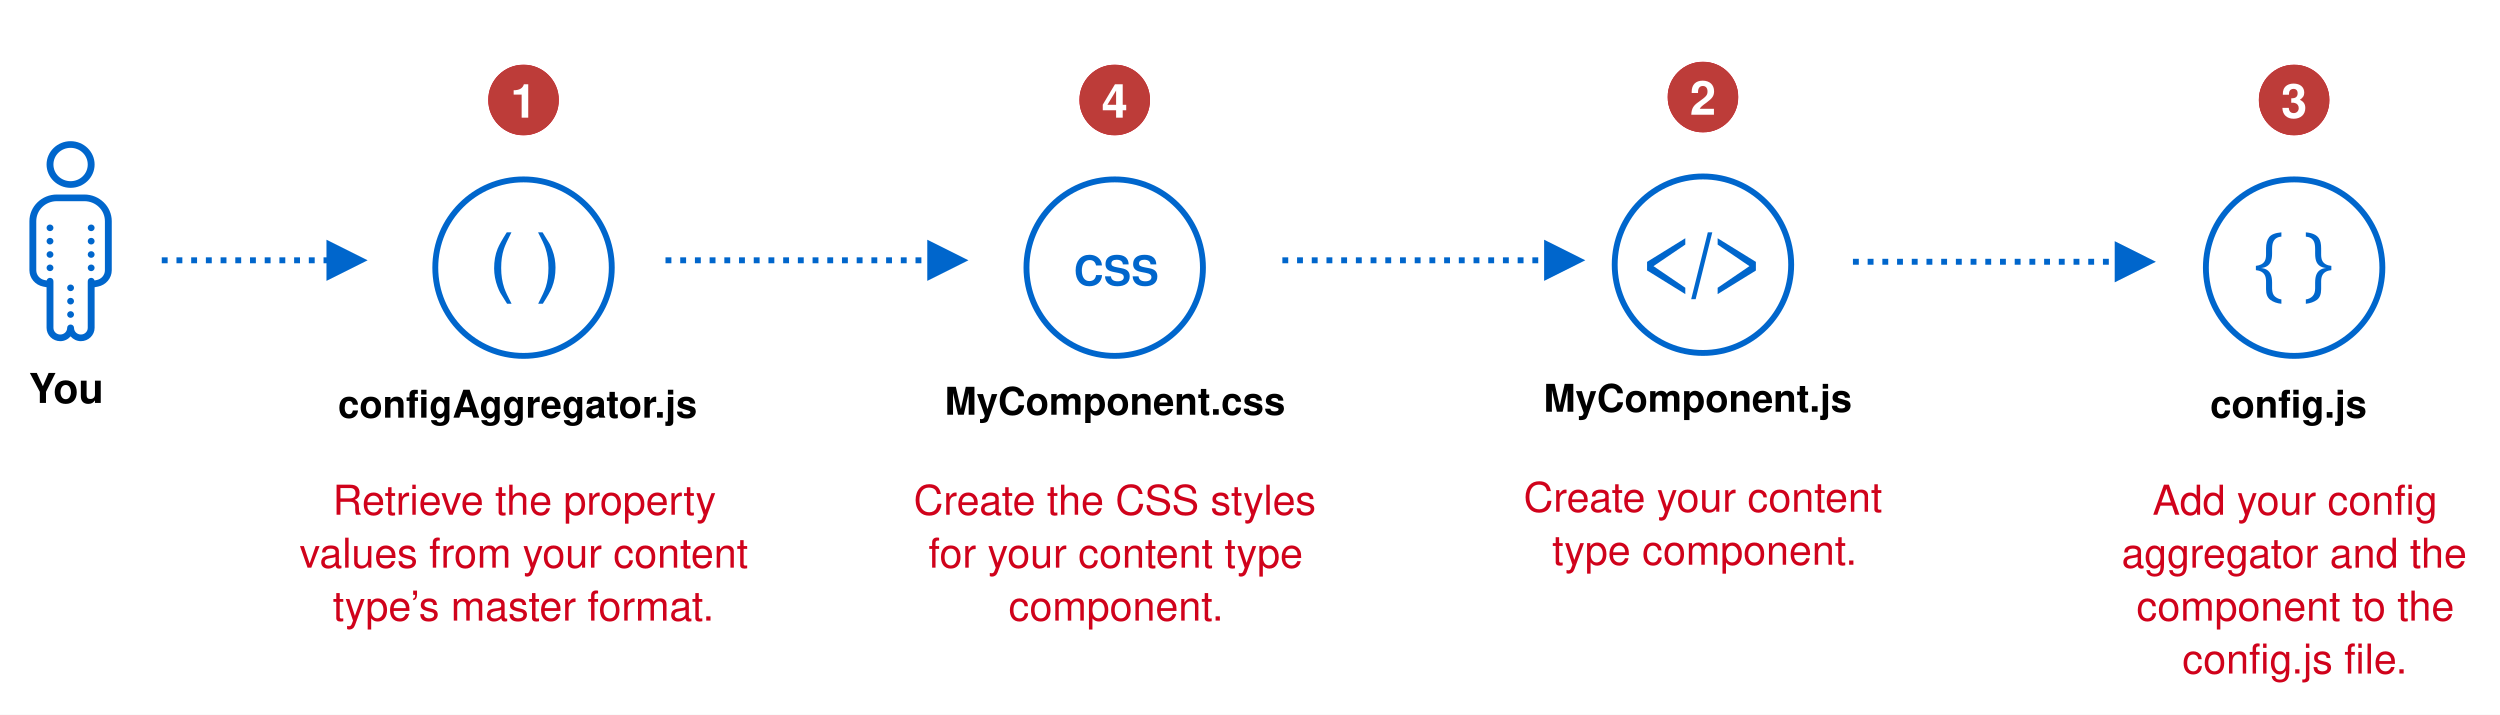
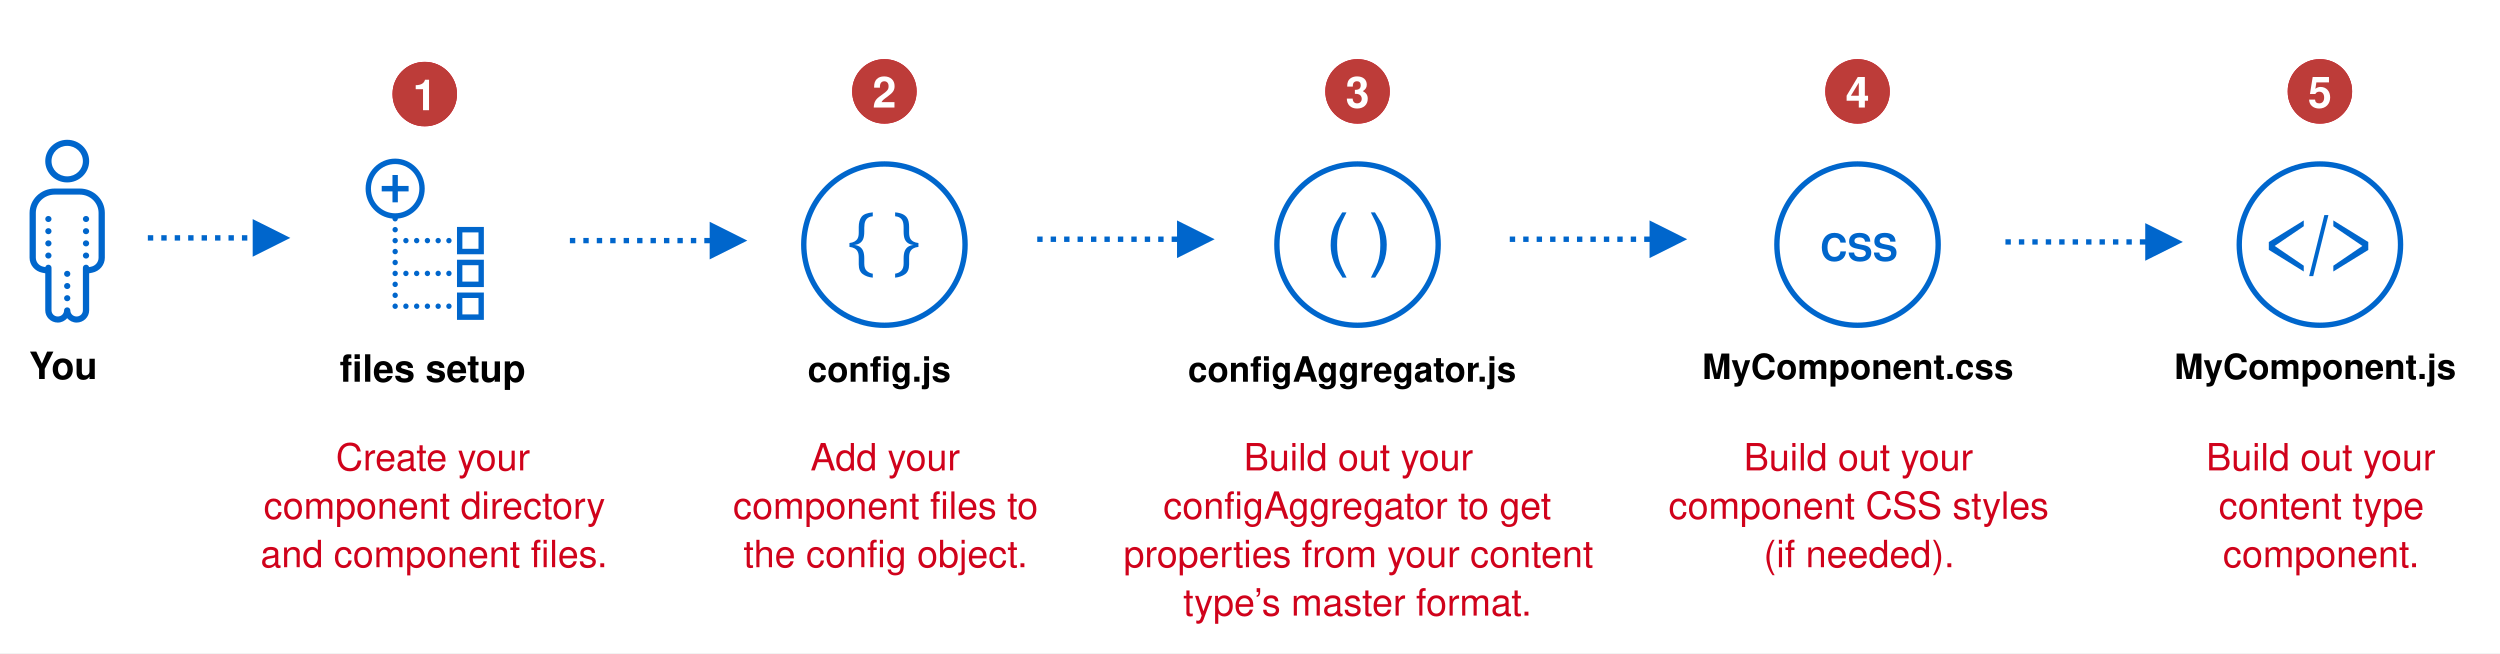
- <svg xmlns="http://www.w3.org/2000/svg" xmlns:xlink="http://www.w3.org/1999/xlink" width="850" height="243">
+ <svg xmlns="http://www.w3.org/2000/svg" xmlns:xlink="http://www.w3.org/1999/xlink" width="930" height="243">
  <defs>
    <circle id="a" cx="12" cy="12" r="12" />
    <circle id="c" cx="12" cy="12" r="12" />
    <circle id="e" cx="12" cy="12" r="12" />
    <circle id="g" cx="12" cy="12" r="12" />
+     <circle id="i" cx="12" cy="12" r="12" />
  </defs>
  <g fill="none" fill-rule="evenodd">
-     <path fill="#FFF" d="M0 0H850V243H0z" />
-     <g transform="translate(512 21)">
+     <path fill="#FFF" d="M0 0H930V243H0z" />
+     <g transform="translate(796 22)">
      <g transform="translate(55)">
        <mask id="b" fill="#fff">
          <use xlink:href="#a" />
        </mask>
        <use fill="#D0021B" xlink:href="#a" />
        <g mask="url(#b)">
          <path fill="#DF4743" d="M0 0H24V24H0z" />
          <path fill="#BD3C39" d="M0 0H24V24H0z" />
        </g>
        <text mask="url(#b)" font-family="Helvetica-Bold, Helvetica" font-size="16" font-weight="bold" fill="#FFF">
-           <tspan x="7.551" y="18">2</tspan>
+           <tspan x="7.551" y="18">5</tspan>
        </text>
      </g>
      <g transform="translate(13 39)">
        <text font-family="Helvetica-Bold, Helvetica" font-size="13" font-weight="bold" fill="#000">
          <tspan x="-.168" y="80"> MyComponent.js</tspan>
        </text>
        <circle stroke="#06C" stroke-width="2" fill="#FFF" cx="54" cy="30" r="30" />
        <path fill="#06C" fill-rule="nonzero" d="M35 29.035L48 21 48 23.158 37.186 30.491 48 37.842 48 40 35 31.947z" />
        <path fill="#06C" fill-rule="nonzero" d="M55.656 19L57.175 19 51.519 41.732 50 41.732z" />
        <path fill="#06C" fill-rule="nonzero" d="M72 31.982L59 40 59 37.842 69.803 30.491 59 23.158 59 21 72 29.035z" />
      </g>
      <text font-family="Helvetica" font-size="14" fill="#D0021B">
-         <tspan x="6.021" y="153">Create your content </tspan>
-         <tspan x="15.745" y="171">type component.</tspan>
+         <tspan x="24.697" y="153">Build out your </tspan>
+         <tspan x="29.362" y="171">content type </tspan>
+         <tspan x="30.921" y="189">component.</tspan>
      </text>
    </g>
-     <g transform="translate(307 22)">
+     <g transform="translate(619 22)">
      <g transform="translate(60)">
        <mask id="d" fill="#fff">
          <use xlink:href="#c" />
        </mask>
        <use fill="#D0021B" xlink:href="#c" />
        <g mask="url(#d)">
          <path fill="#DF4743" d="M0 0H24V24H0z" />
          <path fill="#BD3C39" d="M0 0H24V24H0z" />
        </g>
        <text mask="url(#d)" font-family="Helvetica-Bold, Helvetica" font-size="16" font-weight="bold" fill="#FFF">
          <tspan x="7.551" y="18">4</tspan>
        </text>
      </g>
      <text font-family="Helvetica" font-size="14" fill="#D0021B">
-         <tspan x="3.638" y="153">Create the CSS styles </tspan>
-         <tspan x="8.687" y="171">for your content type </tspan>
-         <tspan x="35.921" y="189">component.</tspan>
+         <tspan x="29.697" y="153">Build out your </tspan>
+         <tspan x="1.69" y="171">component CSS styles </tspan>
+         <tspan x="37.09" y="189">(if needed).</tspan>
      </text>
      <g transform="translate(18 39)">
        <text font-family="Helvetica-Bold, Helvetica" font-size="13" font-weight="bold" fill="#000">
          <tspan x="-3.786" y="80">MyComponent.css</tspan>
        </text>
        <circle stroke="#06C" stroke-width="2" fill="#FFF" cx="54" cy="30" r="30" />
        <text font-family="Helvetica-Bold, Helvetica" font-size="14" font-weight="bold" fill="#06C">
          <tspan x="40.107" y="36">CSS</tspan>
        </text>
      </g>
    </g>
-     <g transform="translate(98 22)">
-       <g transform="translate(68)">
+     <g transform="translate(416 22)">
+       <g transform="translate(77)">
        <mask id="f" fill="#fff">
          <use xlink:href="#e" />
        </mask>
        <use fill="#D0021B" xlink:href="#e" />
        <g mask="url(#f)">
          <path fill="#DF4743" d="M0 0H24V24H0z" />
          <path fill="#BD3C39" d="M0 0H24V24H0z" />
        </g>
        <text mask="url(#f)" font-family="Helvetica-Bold, Helvetica" font-size="16" font-weight="bold" fill="#FFF">
-           <tspan x="7.551" y="18">1</tspan>
+           <tspan x="7.551" y="18">3</tspan>
        </text>
      </g>
-       <g transform="translate(26 39)">
+       <g transform="translate(35 39)">
        <text font-family="Helvetica-Bold, Helvetica" font-size="13" font-weight="bold" fill="#000">
          <tspan x="-9.059" y="81"> configAggregator.js</tspan>
        </text>
        <circle stroke="#06C" stroke-width="2" fill="#FFF" cx="54" cy="30" r="30" />
        <path d="M49.89 18c-1.328 2.581-2.191 4.481-2.59 5.7-.6 1.854-.9 3.995-.9 6.424 0 2.454.342 4.697 1.028 6.729.423 1.252 1.257 3.055 2.5 5.408h-1.535c-1.236-1.93-2.002-3.161-2.298-3.695-.296-.533-.618-1.256-.965-2.17a17.844 17.844 0 0 1-1.13-6.12c0-2.505.394-4.735 1.18-6.69.5-1.244 1.541-3.106 3.124-5.586h1.587zm9.09 24.26c1.346-2.623 2.214-4.536 2.603-5.738.592-1.82.889-3.952.889-6.398 0-2.446-.343-4.685-1.029-6.716-.423-1.252-1.256-3.055-2.5-5.408h1.536c1.303 2.082 2.092 3.366 2.367 3.853.275.487.574 1.157.895 2.012.406 1.058.696 2.103.87 3.136.173 1.033.26 2.027.26 2.983 0 2.506-.398 4.74-1.193 6.703-.5 1.262-1.536 3.12-3.11 5.574H58.98z" fill="#06C" fill-rule="nonzero" />
      </g>
      <text font-family="Helvetica" font-size="14" fill="#D0021B">
-         <tspan x="15.135" y="153">Retrieve the property </tspan>
-         <tspan x="3.852" y="171">values from your content </tspan>
-         <tspan x="15.148" y="189">type’s master format.</tspan>
+         <tspan x="46.697" y="153">Build out your </tspan>
+         <tspan x="16.728" y="171">configAggregator to get </tspan>
+         <tspan x="1.959" y="189">properties from your content </tspan>
+         <tspan x="24.148" y="207">type’s master format.</tspan>
      </text>
    </g>
-     <g transform="translate(711 22)">
-       <g transform="translate(57)">
+     <g transform="translate(-10 52)">
+       <path d="M35 0c-4.498 0-8.167 3.564-8.167 7.933 0 4.37 3.669 7.934 8.167 7.934 4.498 0 8.167-3.564 8.167-7.934S39.498 0 35 0zm0 2.267c3.236 0 5.833 2.523 5.833 5.666 0 3.144-2.597 5.667-5.833 5.667s-5.833-2.523-5.833-5.667c0-3.143 2.597-5.666 5.833-5.666zm-4.667 15.866c-5.14 0-9.333 4.073-9.333 9.067v16.681c0 2.696 1.969 5.03 4.69 5.56l1.143.222v13.804c0 2.492 2.101 4.533 4.667 4.533 1.413 0 2.643-.655 3.5-1.63.857.975 2.087 1.63 3.5 1.63 2.566 0 4.667-2.04 4.667-4.533V49.663l1.144-.221C47.03 48.91 49 46.577 49 43.882V27.2c0-4.994-4.193-9.067-9.333-9.067h-9.334zm0 2.267h9.334c3.878 0 7 3.033 7 6.8v16.681c0 1.63-1.172 3.015-2.812 3.334l-.716.142a1.163 1.163 0 0 0-1.139-.89c-.643 0-1.167.509-1.167 1.133 0 .066.005.133.019.2l-.019.004v15.663c0 1.266-1.03 2.266-2.333 2.266-1.303 0-2.333-1-2.333-2.266 0-.625-.524-1.134-1.167-1.134s-1.167.51-1.167 1.134c0 1.266-1.03 2.266-2.333 2.266-1.303 0-2.333-1-2.333-2.266V47.804l-.019-.005a.982.982 0 0 0 .019-.199c0-.624-.524-1.133-1.167-1.133-.547 0-1.02.372-1.135.89l-.72-.142c-1.64-.319-2.812-1.705-2.812-3.334V27.2c0-3.767 3.122-6.8 7-6.8zM28 28.333c-.643 0-1.167.51-1.167 1.134 0 .624.524 1.133 1.167 1.133s1.167-.51 1.167-1.133c0-.625-.524-1.134-1.167-1.134zm14 0c-.643 0-1.167.51-1.167 1.134 0 .624.524 1.133 1.167 1.133s1.167-.51 1.167-1.133c0-.625-.524-1.134-1.167-1.134zm-14 4.534c-.643 0-1.167.509-1.167 1.133s.524 1.133 1.167 1.133 1.167-.509 1.167-1.133-.524-1.133-1.167-1.133zm14 0c-.643 0-1.167.509-1.167 1.133s.524 1.133 1.167 1.133 1.167-.509 1.167-1.133-.524-1.133-1.167-1.133zM28 37.4c-.643 0-1.167.51-1.167 1.133 0 .625.524 1.134 1.167 1.134s1.167-.51 1.167-1.134c0-.624-.524-1.133-1.167-1.133zm14 0c-.643 0-1.167.51-1.167 1.133 0 .625.524 1.134 1.167 1.134s1.167-.51 1.167-1.134c0-.624-.524-1.133-1.167-1.133zm-14 4.533c-.643 0-1.167.51-1.167 1.134 0 .624.524 1.133 1.167 1.133s1.167-.51 1.167-1.133c0-.625-.524-1.134-1.167-1.134zm14 0c-.643 0-1.167.51-1.167 1.134 0 .624.524 1.133 1.167 1.133s1.167-.51 1.167-1.133c0-.625-.524-1.134-1.167-1.134zm-7 6.8c-.643 0-1.167.51-1.167 1.134 0 .624.524 1.133 1.167 1.133s1.167-.51 1.167-1.133c0-.625-.524-1.134-1.167-1.134zm0 4.534c-.643 0-1.167.509-1.167 1.133s.524 1.133 1.167 1.133 1.167-.509 1.167-1.133-.524-1.133-1.167-1.133zm0 4.533c-.643 0-1.167.51-1.167 1.133 0 .625.524 1.134 1.167 1.134s1.167-.51 1.167-1.134c0-.624-.524-1.133-1.167-1.133z" fill-rule="nonzero" fill="#06C" />
+       <text font-family="Helvetica-Bold, Helvetica" font-size="14" font-weight="bold" fill="#000">
+         <tspan x="20.779" y="89">You</tspan>
+       </text>
+     </g>
+     <path d="M108 88.5l-14 7v-14l14 7zm-53 1v-2h2v2h-2zm5 0v-2h2v2h-2zm5 0v-2h2v2h-2zm5 0v-2h2v2h-2zm5 0v-2h2v2h-2zm5 0v-2h2v2h-2zm5 0v-2h2v2h-2zm5 0v-2h2v2h-2zm523.636.5h-2v-2h2v-6l14 7-14 7v-6zm-52 0v-2h2v2h-2zm5 0v-2h2v2h-2zm5 0v-2h2v2h-2zm5 0v-2h2v2h-2zm5 0v-2h2v2h-2zm5 0v-2h2v2h-2zm5 0v-2h2v2h-2zm5 0v-2h2v2h-2zm5 0v-2h2v2h-2zm5 0v-2h2v2h-2zm191.391 1h-2v-2h2v-6l14 7-14 7v-6zm-52 0v-2h2v2h-2zm5 0v-2h2v2h-2zm5 0v-2h2v2h-2zm5 0v-2h2v2h-2zm5 0v-2h2v2h-2zm5 0v-2h2v2h-2zm5 0v-2h2v2h-2zm5 0v-2h2v2h-2zm5 0v-2h2v2h-2zm5 0v-2h2v2h-2zM264 90.5h-2v-2h2v-6l14 7-14 7v-6zm-52 0v-2h2v2h-2zm5 0v-2h2v2h-2zm5 0v-2h2v2h-2zm5 0v-2h2v2h-2zm5 0v-2h2v2h-2zm5 0v-2h2v2h-2zm5 0v-2h2v2h-2zm5 0v-2h2v2h-2zm5 0v-2h2v2h-2zm5 0v-2h2v2h-2zm180.852-.5h-2v-2h2v-6l14 7-14 7v-6zm-52 0v-2h2v2h-2zm5 0v-2h2v2h-2zm5 0v-2h2v2h-2zm5 0v-2h2v2h-2zm5 0v-2h2v2h-2zm5 0v-2h2v2h-2zm5 0v-2h2v2h-2zm5 0v-2h2v2h-2zm5 0v-2h2v2h-2zm5 0v-2h2v2h-2z" fill="#06C" fill-rule="nonzero" />
+     <g transform="translate(90 23)">
+       <path d="M57 36c-6.063 0-11 5.02-11 11.186 0 5.824 4.405 10.62 10.002 11.135A1.009 1.009 0 0 0 57 59.39a1.009 1.009 0 0 0 .996-1.069C63.594 57.807 68 53.011 68 47.186 68 41.02 63.063 36 57 36zm0 2.034c4.982 0 9 4.086 9 9.152 0 5.067-4.018 9.153-9 9.153s-9-4.086-9-9.153c0-5.066 4.018-9.152 9-9.152zm-1 4.068v4.067h-4v2.034h4v4.068h2v-4.068h4V46.17h-4v-4.067h-2zm1 19.322c-.552 0-1 .455-1 1.017 0 .561.448 1.017 1 1.017s1-.456 1-1.017c0-.562-.448-1.017-1-1.017zm23 0V71.593h10v-10.17H80zm2 2.034h6v6.101h-6v-6.101zm-25 2.034c-.552 0-1 .455-1 1.016 0 .562.448 1.017 1 1.017s1-.455 1-1.017c0-.561-.448-1.016-1-1.016zm4 0c-.552 0-1 .455-1 1.016 0 .562.448 1.017 1 1.017s1-.455 1-1.017c0-.561-.448-1.016-1-1.016zm4 0c-.552 0-1 .455-1 1.016 0 .562.448 1.017 1 1.017s1-.455 1-1.017c0-.561-.448-1.016-1-1.016zm4 0c-.552 0-1 .455-1 1.016 0 .562.448 1.017 1 1.017s1-.455 1-1.017c0-.561-.448-1.016-1-1.016zm4 0c-.552 0-1 .455-1 1.016 0 .562.448 1.017 1 1.017s1-.455 1-1.017c0-.561-.448-1.016-1-1.016zm4 0c-.552 0-1 .455-1 1.016 0 .562.448 1.017 1 1.017s1-.455 1-1.017c0-.561-.448-1.016-1-1.016zm-20 4.067c-.552 0-1 .456-1 1.017 0 .562.448 1.017 1 1.017s1-.455 1-1.017c0-.561-.448-1.017-1-1.017zm0 4.068c-.552 0-1 .455-1 1.017 0 .562.448 1.017 1 1.017s1-.455 1-1.017c0-.562-.448-1.017-1-1.017zm23 0v10.17h10v-10.17H80zm2 2.034h6v6.102h-6V75.66zm-25 2.034c-.552 0-1 .455-1 1.017 0 .562.448 1.017 1 1.017s1-.455 1-1.017c0-.562-.448-1.017-1-1.017zm4 0c-.552 0-1 .455-1 1.017 0 .562.448 1.017 1 1.017s1-.455 1-1.017c0-.562-.448-1.017-1-1.017zm4 0c-.552 0-1 .455-1 1.017 0 .562.448 1.017 1 1.017s1-.455 1-1.017c0-.562-.448-1.017-1-1.017zm4 0c-.552 0-1 .455-1 1.017 0 .562.448 1.017 1 1.017s1-.455 1-1.017c0-.562-.448-1.017-1-1.017zm4 0c-.552 0-1 .455-1 1.017 0 .562.448 1.017 1 1.017s1-.455 1-1.017c0-.562-.448-1.017-1-1.017zm4 0c-.552 0-1 .455-1 1.017 0 .562.448 1.017 1 1.017s1-.455 1-1.017c0-.562-.448-1.017-1-1.017zm-20 4.068c-.552 0-1 .455-1 1.017 0 .561.448 1.017 1 1.017s1-.456 1-1.017c0-.562-.448-1.017-1-1.017zm0 4.068c-.552 0-1 .455-1 1.016 0 .562.448 1.017 1 1.017s1-.455 1-1.017c0-.561-.448-1.016-1-1.016zm23 0V96h10V85.83H80zm2 2.033h6v6.102h-6v-6.102zm-25 2.034c-.552 0-1 .456-1 1.017 0 .562.448 1.017 1 1.017s1-.455 1-1.017c0-.561-.448-1.017-1-1.017zm4 0c-.552 0-1 .456-1 1.017 0 .562.448 1.017 1 1.017s1-.455 1-1.017c0-.561-.448-1.017-1-1.017zm4 0c-.552 0-1 .456-1 1.017 0 .562.448 1.017 1 1.017s1-.455 1-1.017c0-.561-.448-1.017-1-1.017zm4 0c-.552 0-1 .456-1 1.017 0 .562.448 1.017 1 1.017s1-.455 1-1.017c0-.561-.448-1.017-1-1.017zm4 0c-.552 0-1 .456-1 1.017 0 .562.448 1.017 1 1.017s1-.455 1-1.017c0-.561-.448-1.017-1-1.017zm4 0c-.552 0-1 .456-1 1.017 0 .562.448 1.017 1 1.017s1-.455 1-1.017c0-.561-.448-1.017-1-1.017z" fill="#06C" fill-rule="nonzero" />
+       <text font-family="Helvetica-Bold, Helvetica" font-size="14" font-weight="bold" fill="#000">
+         <tspan x="36.379" y="119">files setup</tspan>
+       </text>
+       <g transform="translate(56)">
        <mask id="h" fill="#fff">
          <use xlink:href="#g" />
        </mask>
        <use fill="#D0021B" xlink:href="#g" />
        <g mask="url(#h)">
          <path fill="#DF4743" d="M0 0H24V24H0z" />
          <path fill="#BD3C39" d="M0 0H24V24H0z" />
        </g>
        <text mask="url(#h)" font-family="Helvetica-Bold, Helvetica" font-size="16" font-weight="bold" fill="#FFF">
-           <tspan x="7.551" y="18">3</tspan>
+           <tspan x="7.551" y="18">1</tspan>
        </text>
      </g>
-       <g transform="translate(15 39)">
+       <text font-family="Helvetica" font-size="14" fill="#D0021B">
+         <tspan x="34.928" y="152">Create your </tspan>
+         <tspan x="8.08" y="170">component directory </tspan>
+         <tspan x="6.904" y="188">and component files.</tspan>
+       </text>
+     </g>
+     <g transform="translate(266 22)">
+       <g transform="translate(51)">
+         <mask id="j" fill="#fff">
+           <use xlink:href="#i" />
+         </mask>
+         <use fill="#D0021B" xlink:href="#i" />
+         <g mask="url(#j)">
+           <path fill="#DF4743" d="M0 0H24V24H0z" />
+           <path fill="#BD3C39" d="M0 0H24V24H0z" />
+         </g>
+         <text mask="url(#j)" font-family="Helvetica-Bold, Helvetica" font-size="16" font-weight="bold" fill="#FFF">
+           <tspan x="7.551" y="18">2</tspan>
+         </text>
+       </g>
+       <g transform="translate(9 39)">
        <circle stroke="#06C" stroke-width="2" fill="#FFF" cx="54" cy="30" r="30" />
        <path d="M46.51 37.043c0 1.303.33 2.232.99 2.787.66.554 1.384.878 2.17.97v1.486c-1.506-.152-2.752-.594-3.738-1.327-.986-.732-1.479-1.936-1.479-3.611v-2.616c0-.922-.144-1.65-.432-2.183-.524-.973-1.531-1.54-3.021-1.701V29.4c1.498-.177 2.505-.732 3.021-1.663.288-.516.432-1.257.432-2.221v-2.07c0-1.59.345-2.852 1.035-3.783.69-.93 2.084-1.485 4.183-1.663v1.447c-1.363.119-2.285.72-2.768 1.803-.262.592-.393 1.413-.393 2.463v1.422c0 1.27-.157 2.243-.47 2.92-.567 1.227-1.667 1.917-3.3 2.069 1.624.144 2.725.855 3.3 2.133.313.702.47 1.659.47 2.869v1.917zm18.395-6.919c-1.625-.152-2.72-.838-3.288-2.057-.313-.677-.47-1.654-.47-2.932v-1.422c0-1.117-.13-1.964-.393-2.54-.474-1.032-1.397-1.607-2.768-1.726V18c2.184.178 3.665.855 4.444 2.031.508.754.761 1.892.761 3.415v2.07c0 .948.144 1.684.432 2.209.525.956 1.536 1.515 3.034 1.675v1.448c-1.49.152-2.5.723-3.034 1.714-.288.541-.432 1.265-.432 2.17v2.616c0 1.71-.493 2.92-1.479 3.63-.986.711-2.228 1.147-3.726 1.308v-1.485c.906-.119 1.66-.48 2.26-1.086.601-.605.901-1.496.901-2.672v-1.917c0-1.219.157-2.175.47-2.87.576-1.277 1.672-1.988 3.288-2.132z" fill="#06C" fill-rule="nonzero" />
        <text font-family="Helvetica-Bold, Helvetica" font-size="13" font-weight="bold" fill="#000">
          <tspan x="25.47" y="81"> config.js</tspan>
        </text>
      </g>
      <text font-family="Helvetica" font-size="14" fill="#D0021B">
-         <tspan x="20.859" y="153">Add your config </tspan>
-         <tspan x="10.342" y="171">aggregator and the </tspan>
-         <tspan x="15.407" y="189">component to the </tspan>
-         <tspan x="30.983" y="207">config.js file.</tspan>
+         <tspan x="35.483" y="153">Add your </tspan>
+         <tspan x="6.69" y="171">component files to </tspan>
+         <tspan x="10.576" y="189">the config object.</tspan>
      </text>
    </g>
-     <g transform="translate(-11 48)">
-       <path d="M35 0c-4.498 0-8.167 3.564-8.167 7.933 0 4.37 3.669 7.934 8.167 7.934 4.498 0 8.167-3.564 8.167-7.934S39.498 0 35 0zm0 2.267c3.236 0 5.833 2.523 5.833 5.666 0 3.144-2.597 5.667-5.833 5.667s-5.833-2.523-5.833-5.667c0-3.143 2.597-5.666 5.833-5.666zm-4.667 15.866c-5.14 0-9.333 4.073-9.333 9.067v16.681c0 2.696 1.969 5.03 4.69 5.56l1.143.222v13.804c0 2.492 2.101 4.533 4.667 4.533 1.413 0 2.643-.655 3.5-1.63.857.975 2.087 1.63 3.5 1.63 2.566 0 4.667-2.04 4.667-4.533V49.663l1.144-.221C47.03 48.91 49 46.577 49 43.882V27.2c0-4.994-4.193-9.067-9.333-9.067h-9.334zm0 2.267h9.334c3.878 0 7 3.033 7 6.8v16.681c0 1.63-1.172 3.015-2.812 3.334l-.716.142a1.163 1.163 0 0 0-1.139-.89c-.643 0-1.167.509-1.167 1.133 0 .066.005.133.019.2l-.019.004v15.663c0 1.266-1.03 2.266-2.333 2.266-1.303 0-2.333-1-2.333-2.266 0-.625-.524-1.134-1.167-1.134s-1.167.51-1.167 1.134c0 1.266-1.03 2.266-2.333 2.266-1.303 0-2.333-1-2.333-2.266V47.804l-.019-.005a.982.982 0 0 0 .019-.199c0-.624-.524-1.133-1.167-1.133-.547 0-1.02.372-1.135.89l-.72-.142c-1.64-.319-2.812-1.705-2.812-3.334V27.2c0-3.767 3.122-6.8 7-6.8zM28 28.333c-.643 0-1.167.51-1.167 1.134 0 .624.524 1.133 1.167 1.133s1.167-.51 1.167-1.133c0-.625-.524-1.134-1.167-1.134zm14 0c-.643 0-1.167.51-1.167 1.134 0 .624.524 1.133 1.167 1.133s1.167-.51 1.167-1.133c0-.625-.524-1.134-1.167-1.134zm-14 4.534c-.643 0-1.167.509-1.167 1.133s.524 1.133 1.167 1.133 1.167-.509 1.167-1.133-.524-1.133-1.167-1.133zm14 0c-.643 0-1.167.509-1.167 1.133s.524 1.133 1.167 1.133 1.167-.509 1.167-1.133-.524-1.133-1.167-1.133zM28 37.4c-.643 0-1.167.51-1.167 1.133 0 .625.524 1.134 1.167 1.134s1.167-.51 1.167-1.134c0-.624-.524-1.133-1.167-1.133zm14 0c-.643 0-1.167.51-1.167 1.133 0 .625.524 1.134 1.167 1.134s1.167-.51 1.167-1.134c0-.624-.524-1.133-1.167-1.133zm-14 4.533c-.643 0-1.167.51-1.167 1.134 0 .624.524 1.133 1.167 1.133s1.167-.51 1.167-1.133c0-.625-.524-1.134-1.167-1.134zm14 0c-.643 0-1.167.51-1.167 1.134 0 .624.524 1.133 1.167 1.133s1.167-.51 1.167-1.133c0-.625-.524-1.134-1.167-1.134zm-7 6.8c-.643 0-1.167.51-1.167 1.134 0 .624.524 1.133 1.167 1.133s1.167-.51 1.167-1.133c0-.625-.524-1.134-1.167-1.134zm0 4.534c-.643 0-1.167.509-1.167 1.133s.524 1.133 1.167 1.133 1.167-.509 1.167-1.133-.524-1.133-1.167-1.133zm0 4.533c-.643 0-1.167.51-1.167 1.133 0 .625.524 1.134 1.167 1.134s1.167-.51 1.167-1.134c0-.624-.524-1.133-1.167-1.133z" fill-rule="nonzero" fill="#06C" />
-       <text font-family="Helvetica-Bold, Helvetica" font-size="14" font-weight="bold" fill="#000">
-         <tspan x="20.779" y="89">You</tspan>
-       </text>
-     </g>
-     <path d="M111 89.5h-1v-2h1v-6l14 7-14 7v-6zm-56 0v-2h2v2h-2zm5 0v-2h2v2h-2zm5 0v-2h2v2h-2zm5 0v-2h2v2h-2zm5 0v-2h2v2h-2zm5 0v-2h2v2h-2zm5 0v-2h2v2h-2zm5 0v-2h2v2h-2zm5 0v-2h2v2h-2zm5 0v-2h2v2h-2zm5 0v-2h2v2h-2zm224.273-1l-14 7v-14l14 7zm-103 1v-2h2v2h-2zm5 0v-2h2v2h-2zm5 0v-2h2v2h-2zm5 0v-2h2v2h-2zm5 0v-2h2v2h-2zm5 0v-2h2v2h-2zm5 0v-2h2v2h-2zm5 0v-2h2v2h-2zm5 0v-2h2v2h-2zm5 0v-2h2v2h-2zm5 0v-2h2v2h-2zm5 0v-2h2v2h-2zm5 0v-2h2v2h-2zm5 0v-2h2v2h-2zm5 0v-2h2v2h-2zm5 0v-2h2v2h-2zm5 0v-2h2v2h-2zm5 0v-2h2v2h-2zM539 88.5l-14 7v-14l14 7zm-103 1v-2h2v2h-2zm5 0v-2h2v2h-2zm5 0v-2h2v2h-2zm5 0v-2h2v2h-2zm5 0v-2h2v2h-2zm5 0v-2h2v2h-2zm5 0v-2h2v2h-2zm5 0v-2h2v2h-2zm5 0v-2h2v2h-2zm5 0v-2h2v2h-2zm5 0v-2h2v2h-2zm5 0v-2h2v2h-2zm5 0v-2h2v2h-2zm5 0v-2h2v2h-2zm5 0v-2h2v2h-2zm5 0v-2h2v2h-2zm5 0v-2h2v2h-2zm5 0v-2h2v2h-2zm212-.5l-14 7V82l14 7zm-103 1v-2h2v2h-2zm5 0v-2h2v2h-2zm5 0v-2h2v2h-2zm5 0v-2h2v2h-2zm5 0v-2h2v2h-2zm5 0v-2h2v2h-2zm5 0v-2h2v2h-2zm5 0v-2h2v2h-2zm5 0v-2h2v2h-2zm5 0v-2h2v2h-2zm5 0v-2h2v2h-2zm5 0v-2h2v2h-2zm5 0v-2h2v2h-2zm5 0v-2h2v2h-2zm5 0v-2h2v2h-2zm5 0v-2h2v2h-2zm5 0v-2h2v2h-2zm5 0v-2h2v2h-2z" fill="#06C" fill-rule="nonzero" />
  </g>
</svg>
